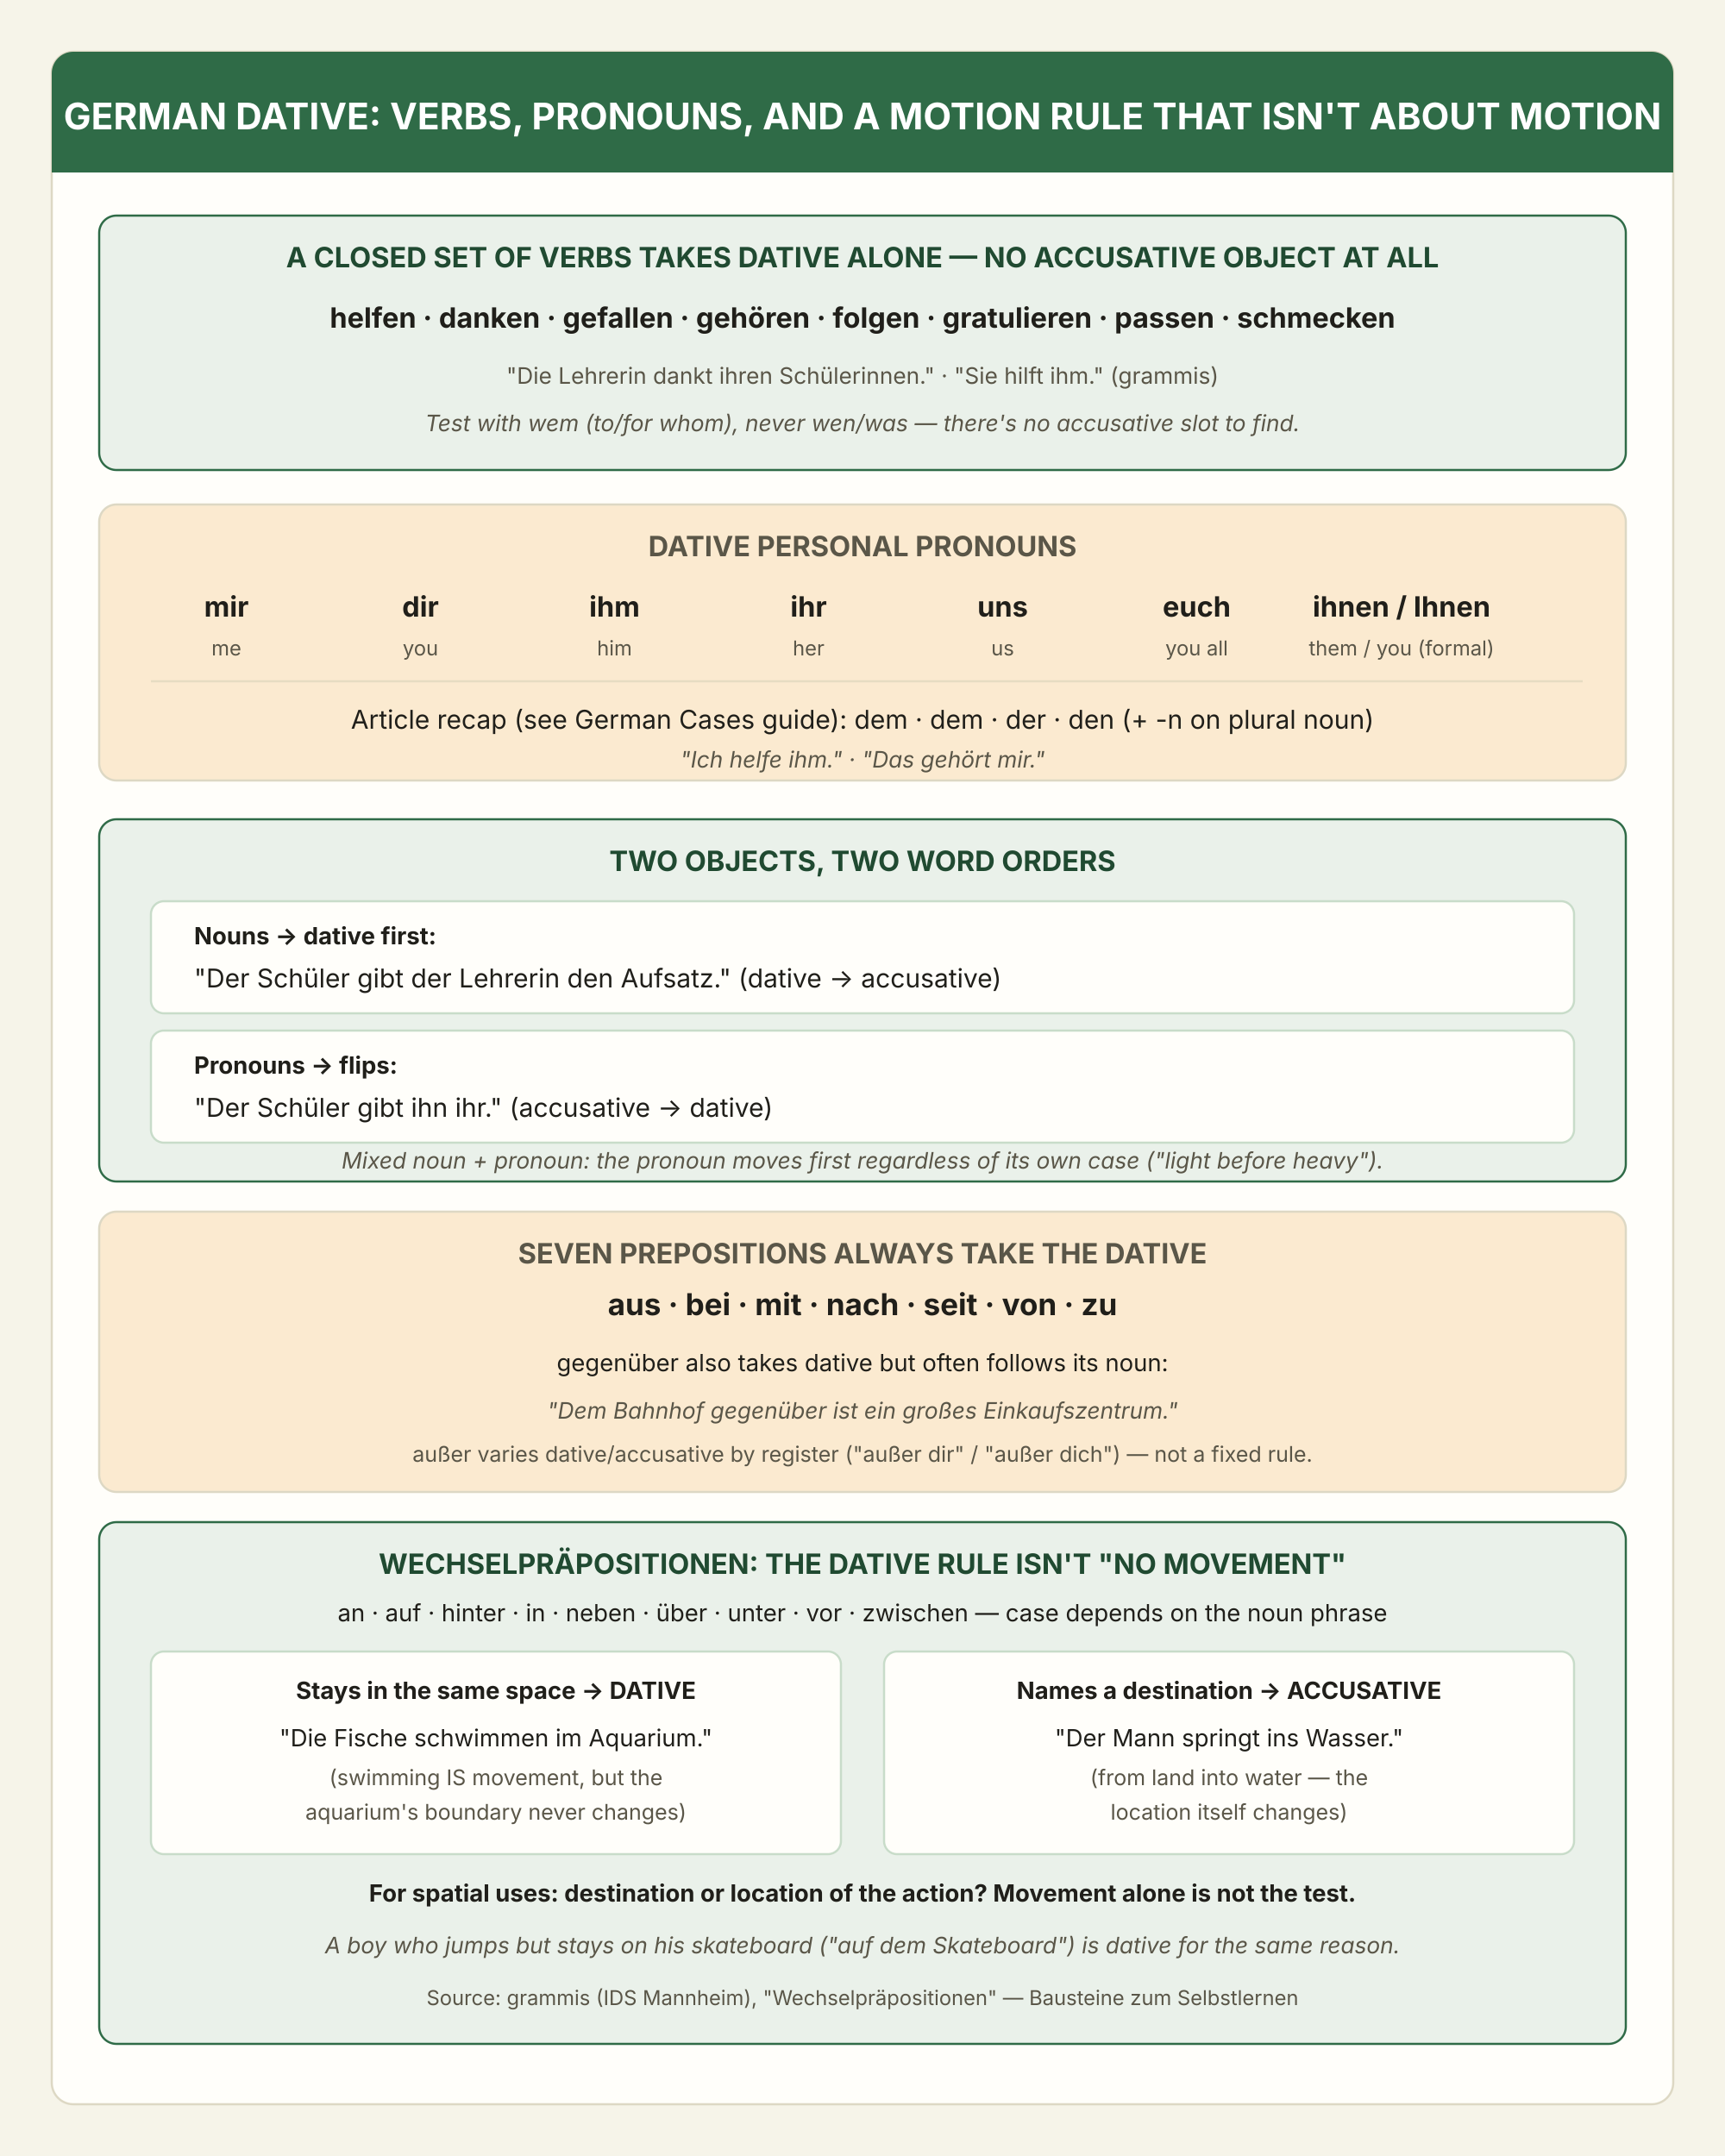
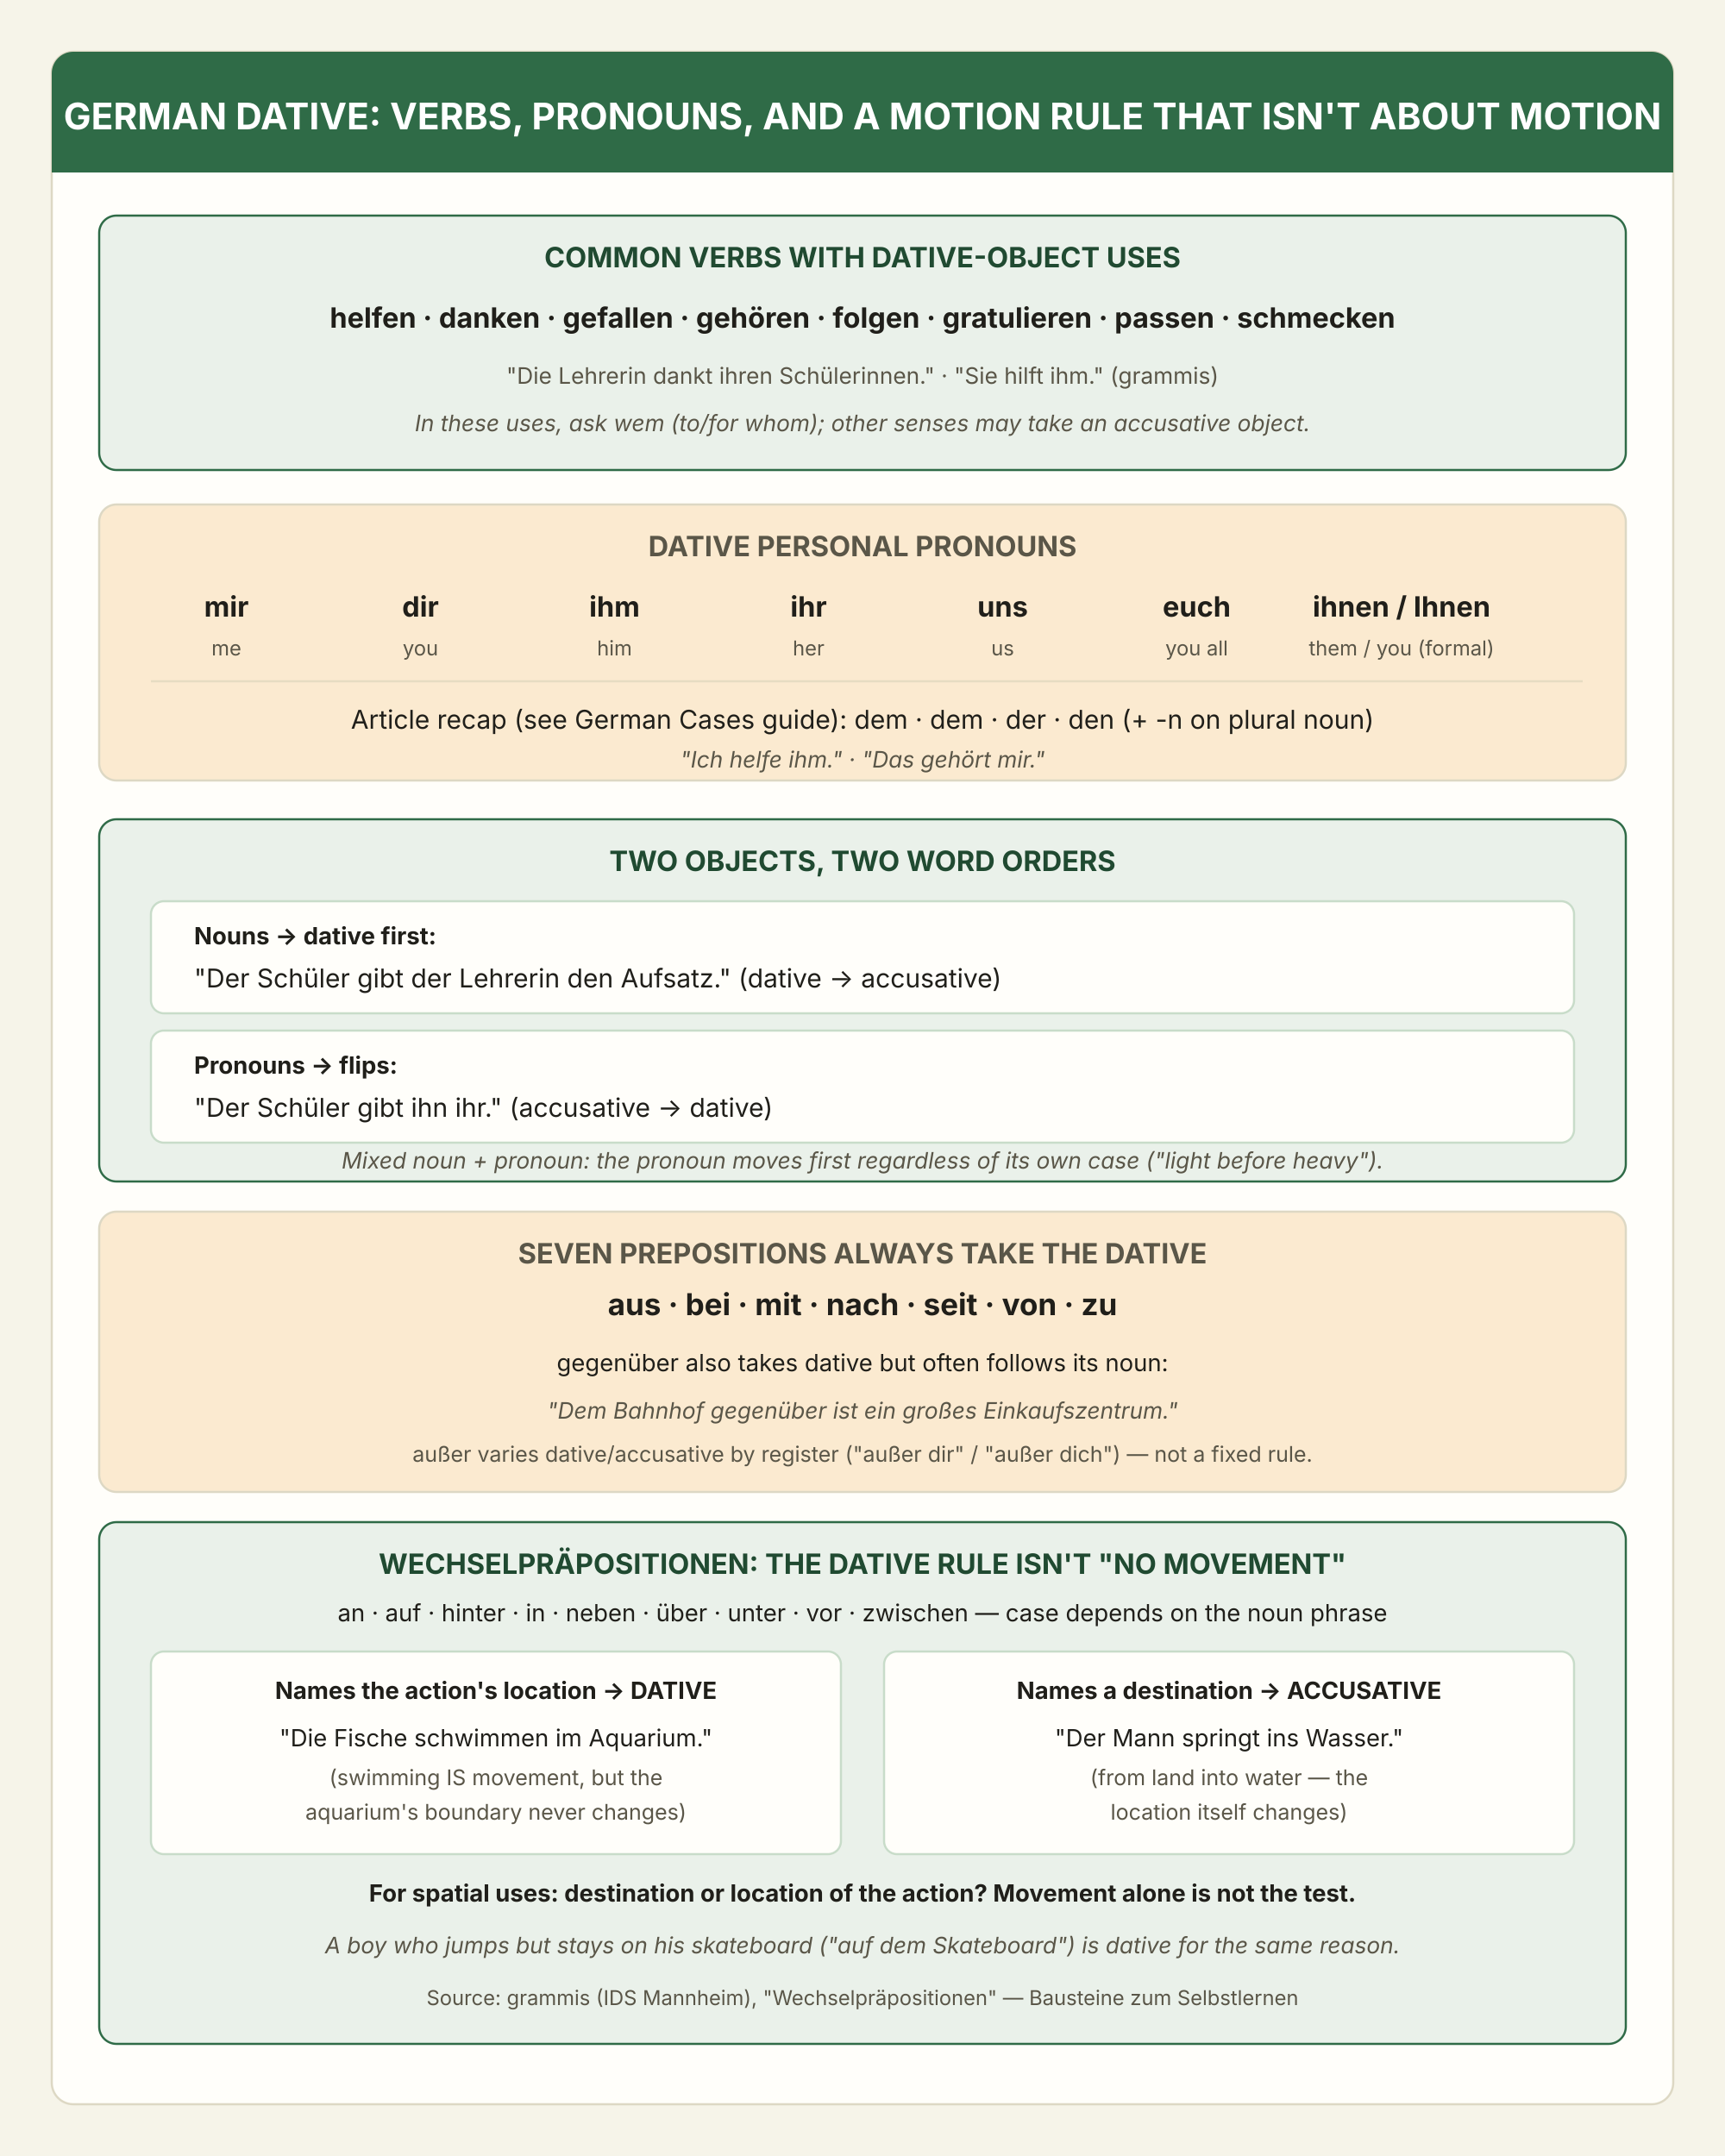
<svg xmlns="http://www.w3.org/2000/svg" viewBox="0 0 800 1000" font-family="system-ui, -apple-system, sans-serif">
  <rect width="800" height="1000" fill="#f6f4e9" />
  <rect x="24" y="24" width="752" height="952" rx="10" fill="#fffefa" stroke="#ddd8c4" />
  <rect x="24" y="24" width="752" height="56" rx="10" fill="#2f6b47" />
  <rect x="24" y="60" width="752" height="20" fill="#2f6b47" />
  <text x="400" y="60" text-anchor="middle" fill="#ffffff" font-size="17" font-weight="700">GERMAN DATIVE: VERBS, PRONOUNS, AND A MOTION RULE THAT ISN'T ABOUT MOTION</text>
  <rect x="46" y="100" width="708" height="118" rx="8" fill="#eaf1ea" stroke="#2f6b47" />
-   <text x="400" y="124" text-anchor="middle" fill="#204a31" font-size="13" font-weight="700">A CLOSED SET OF VERBS TAKES DATIVE ALONE — NO ACCUSATIVE OBJECT AT ALL</text>
+   <text x="400" y="124" text-anchor="middle" fill="#204a31" font-size="13" font-weight="700">COMMON VERBS WITH DATIVE-OBJECT USES</text>
  <text x="400" y="152" text-anchor="middle" fill="#201f1a" font-size="13" font-weight="700">helfen · danken · gefallen · gehören · folgen · gratulieren · passen · schmecken</text>
  <text x="400" y="178" text-anchor="middle" fill="#5a5648" font-size="10.5">"Die Lehrerin dankt ihren Schülerinnen." · "Sie hilft ihm." (grammis)</text>
-   <text x="400" y="200" text-anchor="middle" fill="#5a5648" font-size="10.5" font-style="italic">Test with wem (to/for whom), never wen/was — there's no accusative slot to find.</text>
+   <text x="400" y="200" text-anchor="middle" fill="#5a5648" font-size="10.5" font-style="italic">In these uses, ask wem (to/for whom); other senses may take an accusative object.</text>
  <rect x="46" y="234" width="708" height="128" rx="8" fill="#fbead0" stroke="#ddd8c4" />
  <text x="400" y="258" text-anchor="middle" fill="#5a5648" font-size="13" font-weight="700">DATIVE PERSONAL PRONOUNS</text>
  <text x="105" y="286" text-anchor="middle" fill="#201f1a" font-size="13" font-weight="700">mir</text>
  <text x="195" y="286" text-anchor="middle" fill="#201f1a" font-size="13" font-weight="700">dir</text>
  <text x="285" y="286" text-anchor="middle" fill="#201f1a" font-size="13" font-weight="700">ihm</text>
  <text x="375" y="286" text-anchor="middle" fill="#201f1a" font-size="13" font-weight="700">ihr</text>
  <text x="465" y="286" text-anchor="middle" fill="#201f1a" font-size="13" font-weight="700">uns</text>
  <text x="555" y="286" text-anchor="middle" fill="#201f1a" font-size="13" font-weight="700">euch</text>
  <text x="650" y="286" text-anchor="middle" fill="#201f1a" font-size="13" font-weight="700">ihnen / Ihnen</text>
  <text x="105" y="304" text-anchor="middle" fill="#5a5648" font-size="9.5">me</text>
  <text x="195" y="304" text-anchor="middle" fill="#5a5648" font-size="9.5">you</text>
  <text x="285" y="304" text-anchor="middle" fill="#5a5648" font-size="9.5">him</text>
  <text x="375" y="304" text-anchor="middle" fill="#5a5648" font-size="9.5">her</text>
  <text x="465" y="304" text-anchor="middle" fill="#5a5648" font-size="9.5">us</text>
  <text x="555" y="304" text-anchor="middle" fill="#5a5648" font-size="9.5">you all</text>
  <text x="650" y="304" text-anchor="middle" fill="#5a5648" font-size="9.5">them / you (formal)</text>
  <line x1="70" y1="316" x2="734" y2="316" stroke="#e6dcc2" stroke-width="1" />
  <text x="400" y="338" text-anchor="middle" fill="#201f1a" font-size="12">Article recap (see German Cases guide): dem · dem · der · den (+ -n on plural noun)</text>
  <text x="400" y="356" text-anchor="middle" fill="#5a5648" font-size="10.5" font-style="italic">"Ich helfe ihm." · "Das gehört mir."</text>
  <rect x="46" y="380" width="708" height="168" rx="8" fill="#eaf1ea" stroke="#2f6b47" />
  <text x="400" y="404" text-anchor="middle" fill="#204a31" font-size="13" font-weight="700">TWO OBJECTS, TWO WORD ORDERS</text>
  <rect x="70" y="418" width="660" height="52" rx="6" fill="#fffefa" stroke="#c8dcc9" />
  <text x="90" y="438" fill="#201f1a" font-size="11" font-weight="700">Nouns → dative first:</text>
  <text x="90" y="458" fill="#201f1a" font-size="12">"Der Schüler gibt der Lehrerin den Aufsatz." (dative → accusative)</text>
  <rect x="70" y="478" width="660" height="52" rx="6" fill="#fffefa" stroke="#c8dcc9" />
  <text x="90" y="498" fill="#201f1a" font-size="11" font-weight="700">Pronouns → flips:</text>
  <text x="90" y="518" fill="#201f1a" font-size="12">"Der Schüler gibt ihn ihr." (accusative → dative)</text>
  <text x="400" y="542" text-anchor="middle" fill="#5a5648" font-size="10.5" font-style="italic">Mixed noun + pronoun: the pronoun moves first regardless of its own case ("light before heavy").</text>
  <rect x="46" y="562" width="708" height="130" rx="8" fill="#fbead0" stroke="#ddd8c4" />
  <text x="400" y="586" text-anchor="middle" fill="#5a5648" font-size="13" font-weight="700">SEVEN PREPOSITIONS ALWAYS TAKE THE DATIVE</text>
  <text x="400" y="610" text-anchor="middle" fill="#201f1a" font-size="14" font-weight="700">aus · bei · mit · nach · seit · von · zu</text>
  <text x="400" y="636" text-anchor="middle" fill="#201f1a" font-size="11">gegenüber also takes dative but often follows its noun:</text>
  <text x="400" y="658" text-anchor="middle" fill="#5a5648" font-size="10.5" font-style="italic">"Dem Bahnhof gegenüber ist ein großes Einkaufszentrum."</text>
  <text x="400" y="678" text-anchor="middle" fill="#5a5648" font-size="10">außer varies dative/accusative by register ("außer dir" / "außer dich") — not a fixed rule.</text>
  <rect x="46" y="706" width="708" height="242" rx="8" fill="#eaf1ea" stroke="#2f6b47" />
  <text x="400" y="730" text-anchor="middle" fill="#204a31" font-size="13" font-weight="700">WECHSELPRÄPOSITIONEN: THE DATIVE RULE ISN'T "NO MOVEMENT"</text>
  <text x="400" y="752" text-anchor="middle" fill="#201f1a" font-size="11">an · auf · hinter · in · neben · über · unter · vor · zwischen — case depends on the noun phrase</text>
  <rect x="70" y="766" width="320" height="94" rx="6" fill="#fffefa" stroke="#c8dcc9" />
-   <text x="230" y="788" text-anchor="middle" fill="#201f1a" font-size="11" font-weight="700">Stays in the same space → DATIVE</text>
+   <text x="230" y="788" text-anchor="middle" fill="#201f1a" font-size="11" font-weight="700">Names the action's location → DATIVE</text>
  <text x="230" y="810" text-anchor="middle" fill="#201f1a" font-size="11">"Die Fische schwimmen im Aquarium."</text>
  <text x="230" y="828" text-anchor="middle" fill="#5a5648" font-size="10">(swimming IS movement, but the</text>
  <text x="230" y="844" text-anchor="middle" fill="#5a5648" font-size="10">aquarium's boundary never changes)</text>
  <rect x="410" y="766" width="320" height="94" rx="6" fill="#fffefa" stroke="#c8dcc9" />
  <text x="570" y="788" text-anchor="middle" fill="#201f1a" font-size="11" font-weight="700">Names a destination → ACCUSATIVE</text>
  <text x="570" y="810" text-anchor="middle" fill="#201f1a" font-size="11">"Der Mann springt ins Wasser."</text>
  <text x="570" y="828" text-anchor="middle" fill="#5a5648" font-size="10">(from land into water — the</text>
  <text x="570" y="844" text-anchor="middle" fill="#5a5648" font-size="10">location itself changes)</text>
  <text x="400" y="882" text-anchor="middle" fill="#201f1a" font-size="11" font-weight="700">For spatial uses: destination or location of the action? Movement alone is not the test.</text>
  <text x="400" y="906" text-anchor="middle" fill="#5a5648" font-size="10.5" font-style="italic">A boy who jumps but stays on his skateboard ("auf dem Skateboard") is dative for the same reason.</text>
  <text x="400" y="930" text-anchor="middle" fill="#5a5648" font-size="9.5">Source: grammis (IDS Mannheim), "Wechselpräpositionen" — Bausteine zum Selbstlernen</text>
</svg>
